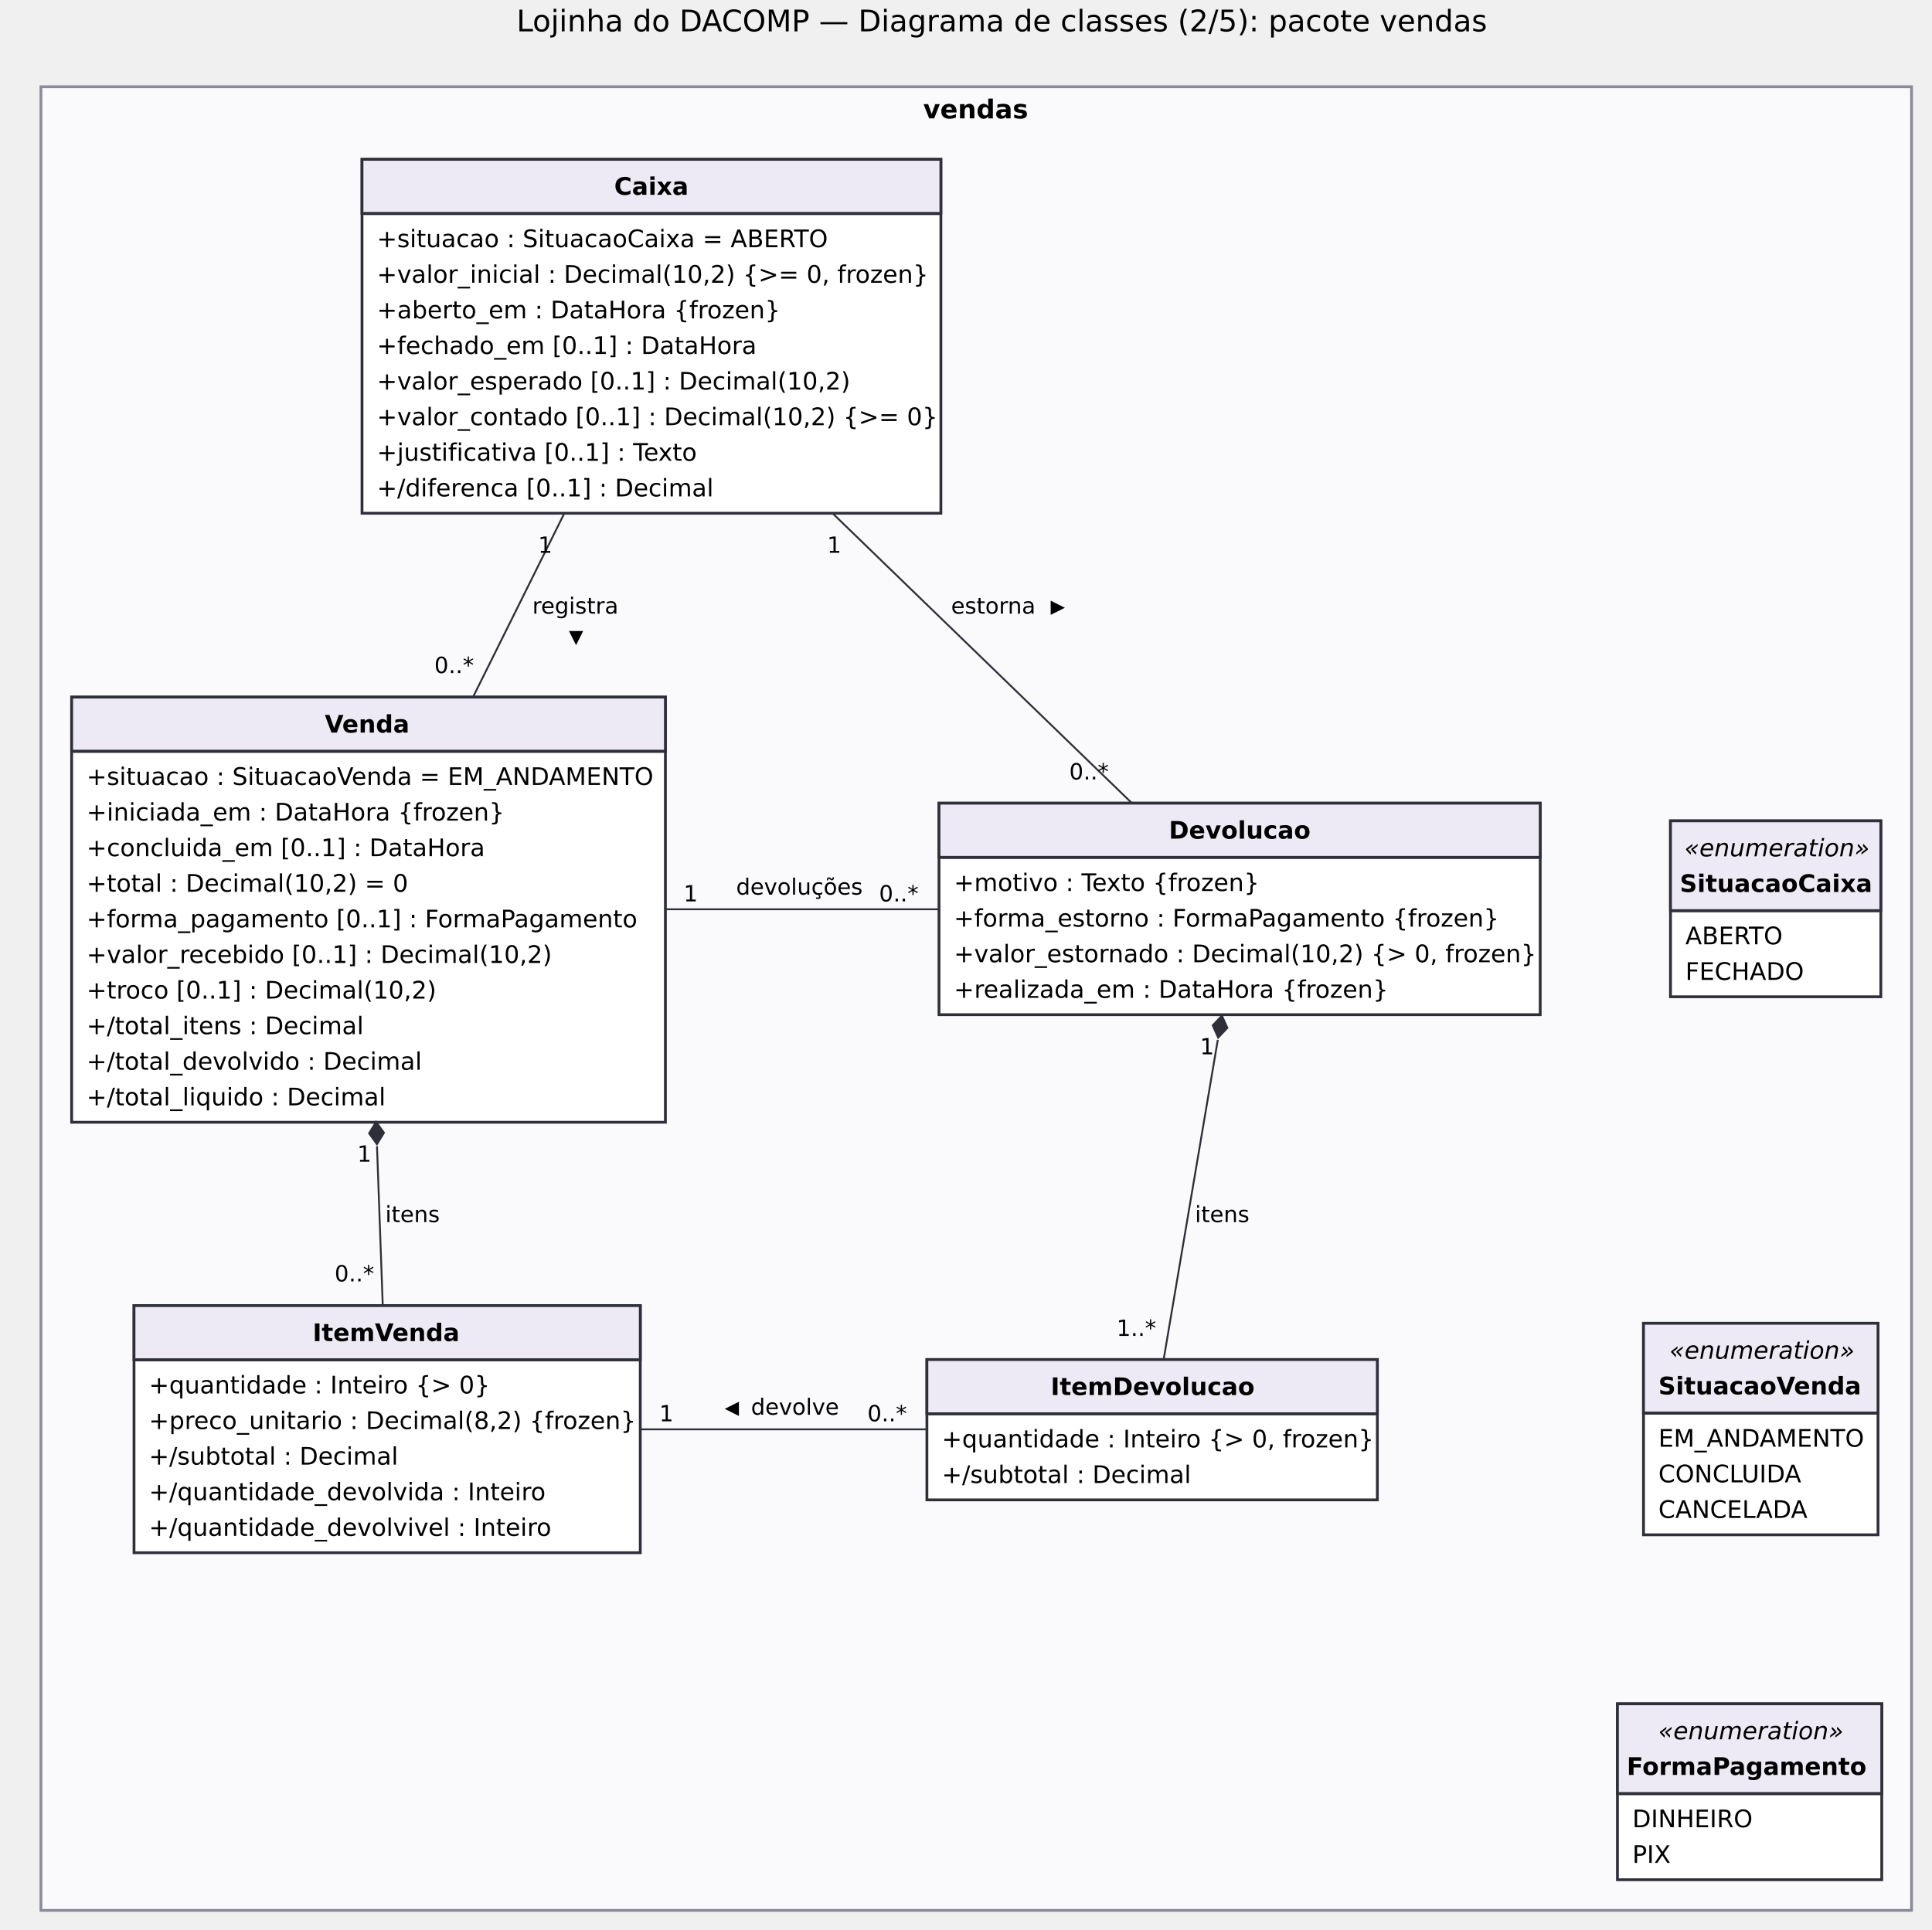
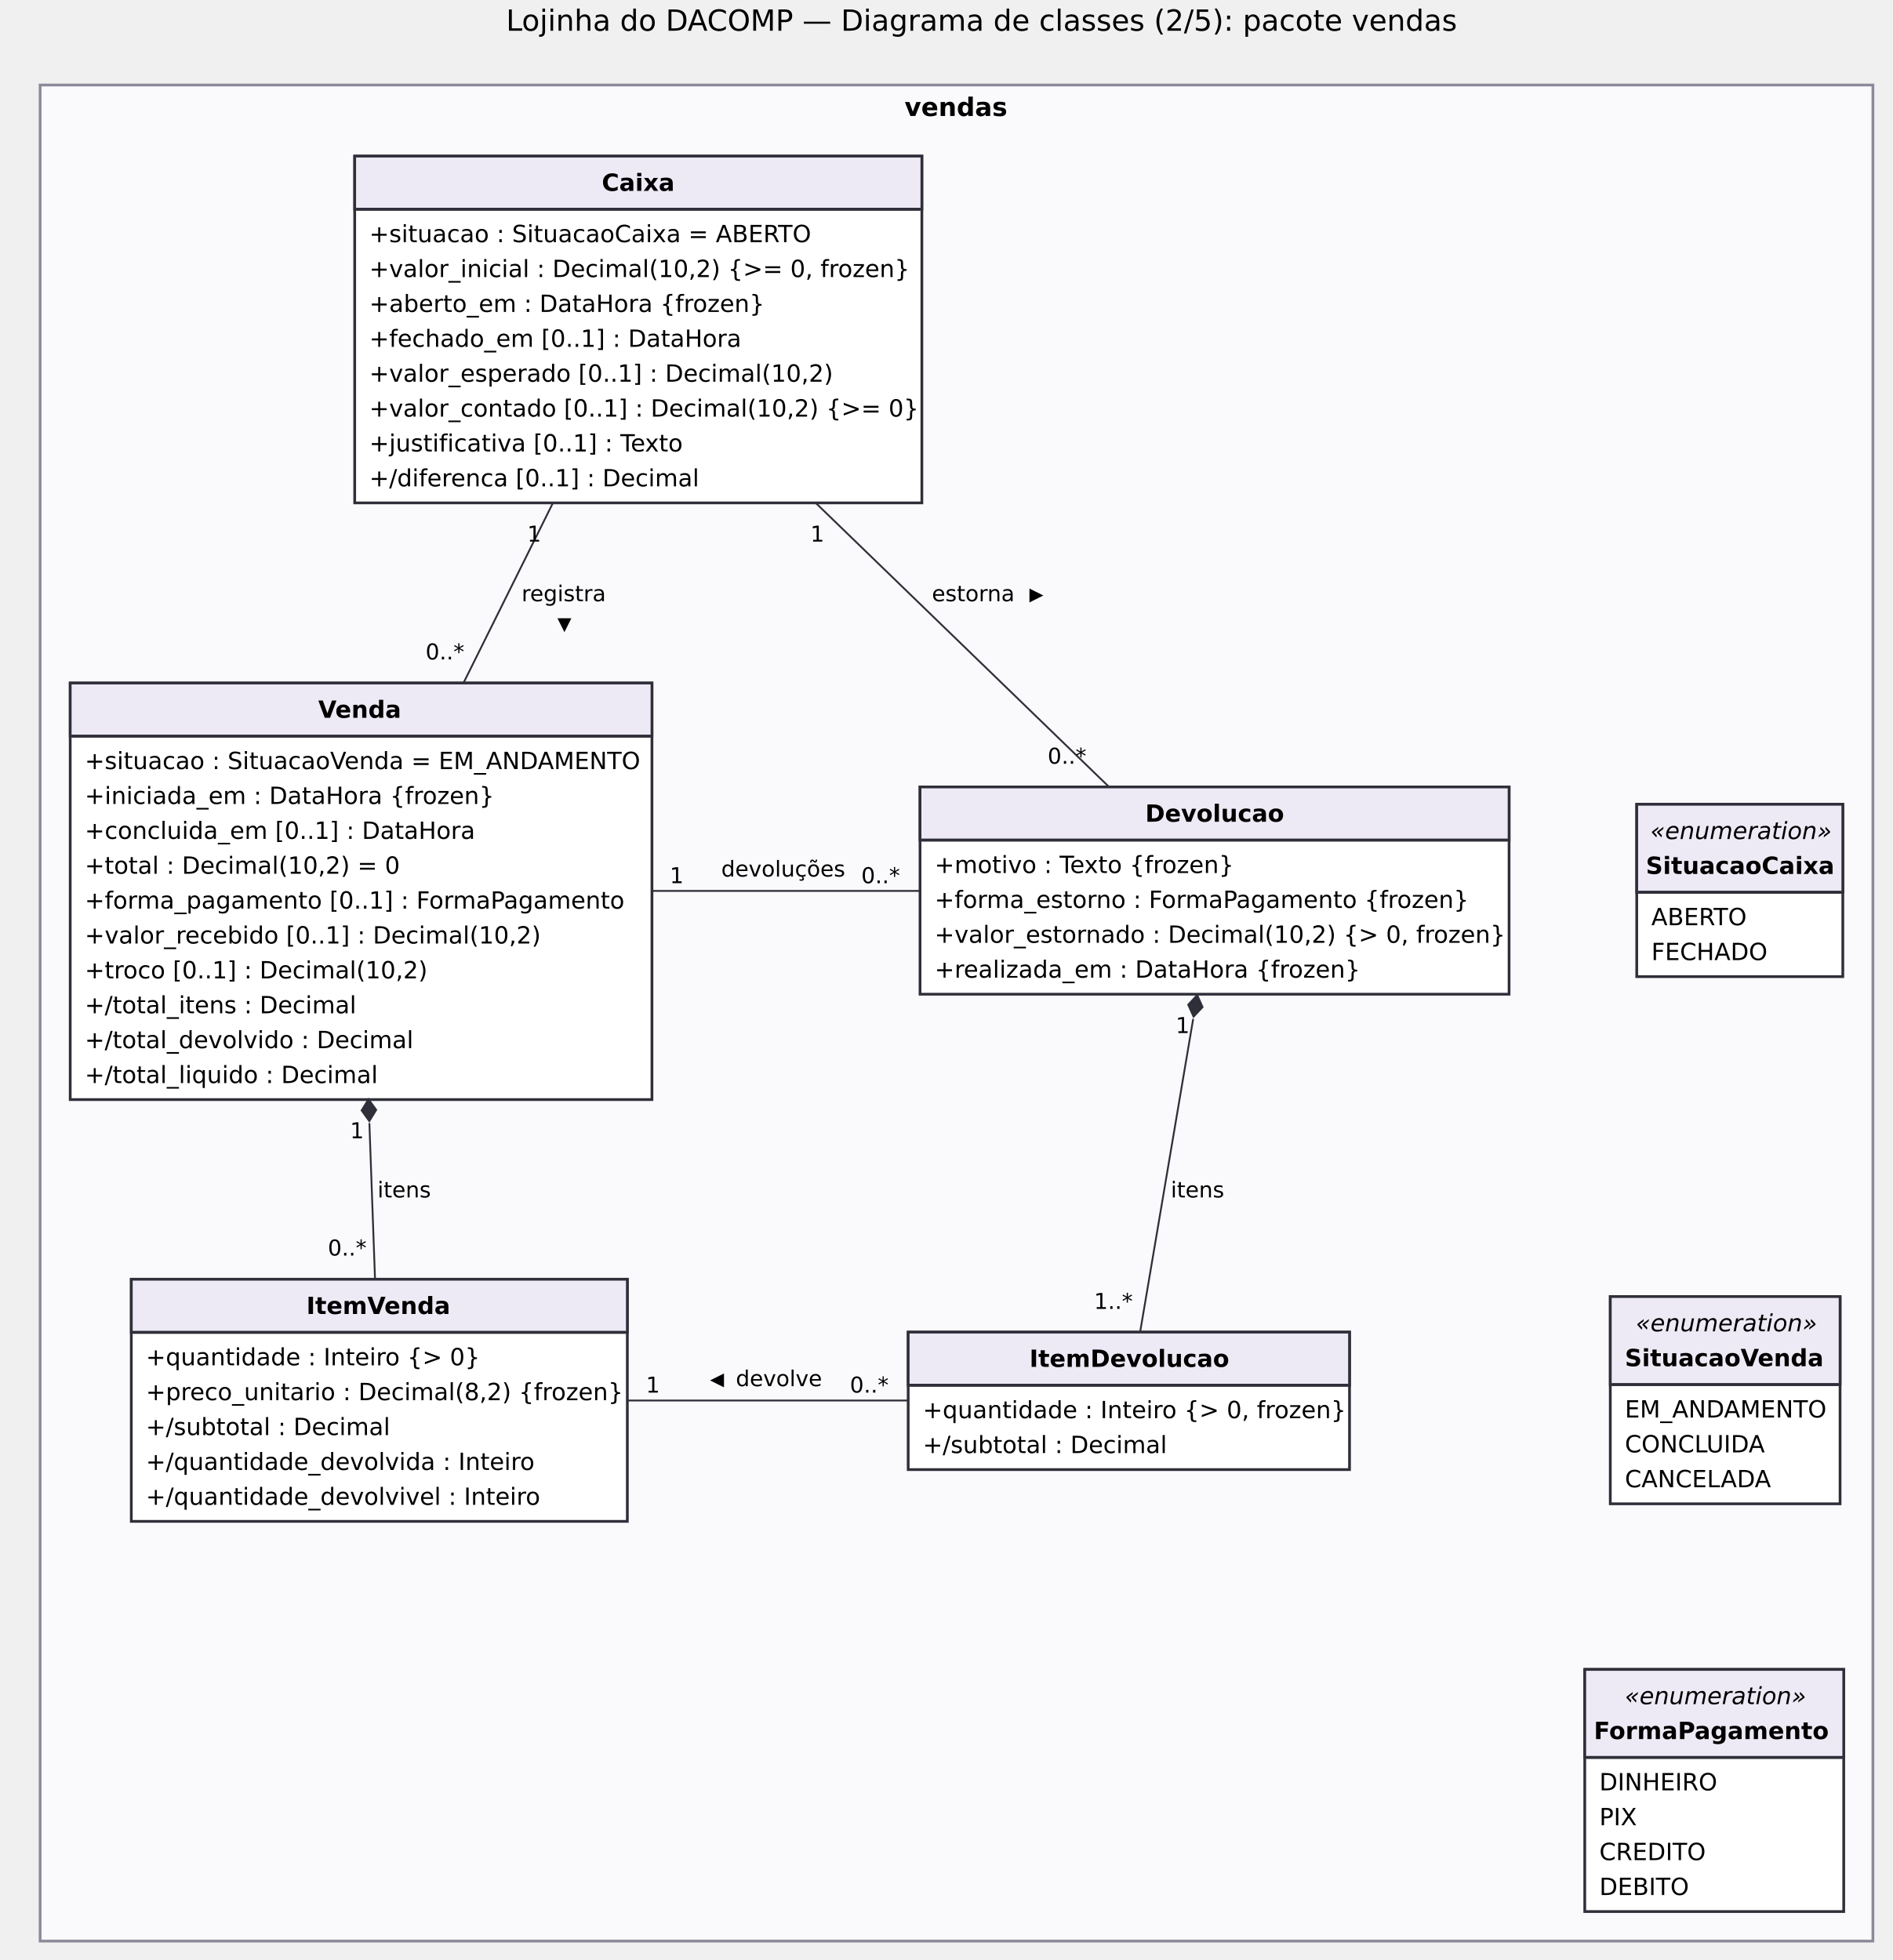
- <svg xmlns="http://www.w3.org/2000/svg" contentScriptType="application/ecmascript" contentStyleType="text/css" height="1037px" preserveAspectRatio="none" style="width:1038px;height:1037px;" version="1.1" viewBox="0 0 1038 1037" width="1038px" zoomAndPan="magnify">
+ <svg xmlns="http://www.w3.org/2000/svg" contentScriptType="application/ecmascript" contentStyleType="text/css" height="1075px" preserveAspectRatio="none" style="width:1038px;height:1075px;" version="1.1" viewBox="0 0 1038 1075" width="1038px" zoomAndPan="magnify">
  <defs />
  <g>
    <text fill="#000000" font-family="DejaVu Sans" font-size="16" lengthAdjust="spacingAndGlyphs" textLength="506" x="277.5" y="16.852">Lojinha do DACOMP — Diagrama de classes (2/5): pacote vendas</text>
-     <rect fill="#FAFAFC" height="980" style="stroke: #8A8A99; stroke-width: 1.5;" width="1005" x="22" y="46.625" />
+     <rect fill="#FAFAFC" height="1018" style="stroke: #8A8A99; stroke-width: 1.5;" width="1005" x="22" y="46.625" />
    <text fill="#000000" font-family="DejaVu Sans" font-size="14" font-weight="bold" lengthAdjust="spacingAndGlyphs" textLength="57" x="496" y="63.62">vendas</text>
    <rect fill="#FFFFFF" height="190.195" id="Caixa" style="stroke: #2F2F3A; stroke-width: 1.5;" width="311" x="194.5" y="85.625" />
    <rect fill="#EEEAF5" height="29.133" style="stroke: #2F2F3A; stroke-width: 1.5;" width="311" x="194.5" y="85.625" />
    <text fill="#000000" font-family="DejaVu Sans" font-size="13" font-weight="bold" lengthAdjust="spacingAndGlyphs" textLength="40" x="330" y="104.692">Caixa</text>
    <line style="stroke: #2F2F3A; stroke-width: 1.5;" x1="195.5" x2="504.5" y1="114.758" y2="114.758" />
    <text fill="#000000" font-family="DejaVu Sans" font-size="13" lengthAdjust="spacingAndGlyphs" textLength="238" x="202.5" y="132.825">+situacao : SituacaoCaixa = ABERTO</text>
    <text fill="#000000" font-family="DejaVu Sans" font-size="13" lengthAdjust="spacingAndGlyphs" textLength="288" x="202.5" y="151.958">+valor_inicial : Decimal(10,2) {&gt;= 0, frozen}</text>
    <text fill="#000000" font-family="DejaVu Sans" font-size="13" lengthAdjust="spacingAndGlyphs" textLength="215" x="202.5" y="171.09">+aberto_em : DataHora {frozen}</text>
    <text fill="#000000" font-family="DejaVu Sans" font-size="13" lengthAdjust="spacingAndGlyphs" textLength="202" x="202.5" y="190.223">+fechado_em [0..1] : DataHora</text>
    <text fill="#000000" font-family="DejaVu Sans" font-size="13" lengthAdjust="spacingAndGlyphs" textLength="249" x="202.5" y="209.356">+valor_esperado [0..1] : Decimal(10,2)</text>
    <text fill="#000000" font-family="DejaVu Sans" font-size="13" lengthAdjust="spacingAndGlyphs" textLength="295" x="202.5" y="228.489">+valor_contado [0..1] : Decimal(10,2) {&gt;= 0}</text>
    <text fill="#000000" font-family="DejaVu Sans" font-size="13" lengthAdjust="spacingAndGlyphs" textLength="167" x="202.5" y="247.622">+justificativa [0..1] : Texto</text>
    <text fill="#000000" font-family="DejaVu Sans" font-size="13" lengthAdjust="spacingAndGlyphs" textLength="176" x="202.5" y="266.754">+/diferenca [0..1] : Decimal</text>
    <rect fill="#FFFFFF" height="228.461" id="Venda" style="stroke: #2F2F3A; stroke-width: 1.5;" width="319" x="38.5" y="374.625" />
    <rect fill="#EEEAF5" height="29.133" style="stroke: #2F2F3A; stroke-width: 1.5;" width="319" x="38.5" y="374.625" />
    <text fill="#000000" font-family="DejaVu Sans" font-size="13" font-weight="bold" lengthAdjust="spacingAndGlyphs" textLength="47" x="174.5" y="393.692">Venda</text>
    <line style="stroke: #2F2F3A; stroke-width: 1.5;" x1="39.5" x2="356.5" y1="403.758" y2="403.758" />
    <text fill="#000000" font-family="DejaVu Sans" font-size="13" lengthAdjust="spacingAndGlyphs" textLength="303" x="46.5" y="421.825">+situacao : SituacaoVenda = EM_ANDAMENTO</text>
    <text fill="#000000" font-family="DejaVu Sans" font-size="13" lengthAdjust="spacingAndGlyphs" textLength="221" x="46.5" y="440.957">+iniciada_em : DataHora {frozen}</text>
    <text fill="#000000" font-family="DejaVu Sans" font-size="13" lengthAdjust="spacingAndGlyphs" textLength="211" x="46.5" y="460.09">+concluida_em [0..1] : DataHora</text>
    <text fill="#000000" font-family="DejaVu Sans" font-size="13" lengthAdjust="spacingAndGlyphs" textLength="169" x="46.5" y="479.223">+total : Decimal(10,2) = 0</text>
    <text fill="#000000" font-family="DejaVu Sans" font-size="13" lengthAdjust="spacingAndGlyphs" textLength="295" x="46.5" y="498.356">+forma_pagamento [0..1] : FormaPagamento</text>
    <text fill="#000000" font-family="DejaVu Sans" font-size="13" lengthAdjust="spacingAndGlyphs" textLength="244" x="46.5" y="517.489">+valor_recebido [0..1] : Decimal(10,2)</text>
    <text fill="#000000" font-family="DejaVu Sans" font-size="13" lengthAdjust="spacingAndGlyphs" textLength="184" x="46.5" y="536.622">+troco [0..1] : Decimal(10,2)</text>
    <text fill="#000000" font-family="DejaVu Sans" font-size="13" lengthAdjust="spacingAndGlyphs" textLength="146" x="46.5" y="555.754">+/total_itens : Decimal</text>
    <text fill="#000000" font-family="DejaVu Sans" font-size="13" lengthAdjust="spacingAndGlyphs" textLength="175" x="46.5" y="574.887">+/total_devolvido : Decimal</text>
    <text fill="#000000" font-family="DejaVu Sans" font-size="13" lengthAdjust="spacingAndGlyphs" textLength="156" x="46.5" y="594.02">+/total_liquido : Decimal</text>
    <rect fill="#FFFFFF" height="132.797" id="ItemVenda" style="stroke: #2F2F3A; stroke-width: 1.5;" width="272" x="72" y="701.625" />
    <rect fill="#EEEAF5" height="29.133" style="stroke: #2F2F3A; stroke-width: 1.5;" width="272" x="72" y="701.625" />
    <text fill="#000000" font-family="DejaVu Sans" font-size="13" font-weight="bold" lengthAdjust="spacingAndGlyphs" textLength="80" x="168" y="720.692">ItemVenda</text>
    <line style="stroke: #2F2F3A; stroke-width: 1.5;" x1="73" x2="343" y1="730.758" y2="730.758" />
    <text fill="#000000" font-family="DejaVu Sans" font-size="13" lengthAdjust="spacingAndGlyphs" textLength="178" x="80" y="748.825">+quantidade : Inteiro {&gt; 0}</text>
    <text fill="#000000" font-family="DejaVu Sans" font-size="13" lengthAdjust="spacingAndGlyphs" textLength="256" x="80" y="767.957">+preco_unitario : Decimal(8,2) {frozen}</text>
    <text fill="#000000" font-family="DejaVu Sans" font-size="13" lengthAdjust="spacingAndGlyphs" textLength="131" x="80" y="787.09">+/subtotal : Decimal</text>
    <text fill="#000000" font-family="DejaVu Sans" font-size="13" lengthAdjust="spacingAndGlyphs" textLength="206" x="80" y="806.223">+/quantidade_devolvida : Inteiro</text>
    <text fill="#000000" font-family="DejaVu Sans" font-size="13" lengthAdjust="spacingAndGlyphs" textLength="208" x="80" y="825.356">+/quantidade_devolvivel : Inteiro</text>
    <rect fill="#FFFFFF" height="113.664" id="Devolucao" style="stroke: #2F2F3A; stroke-width: 1.5;" width="323" x="504.5" y="431.625" />
    <rect fill="#EEEAF5" height="29.133" style="stroke: #2F2F3A; stroke-width: 1.5;" width="323" x="504.5" y="431.625" />
    <text fill="#000000" font-family="DejaVu Sans" font-size="13" font-weight="bold" lengthAdjust="spacingAndGlyphs" textLength="76" x="628" y="450.692">Devolucao</text>
    <line style="stroke: #2F2F3A; stroke-width: 1.5;" x1="505.5" x2="826.5" y1="460.758" y2="460.758" />
    <text fill="#000000" font-family="DejaVu Sans" font-size="13" lengthAdjust="spacingAndGlyphs" textLength="162" x="512.5" y="478.825">+motivo : Texto {frozen}</text>
    <text fill="#000000" font-family="DejaVu Sans" font-size="13" lengthAdjust="spacingAndGlyphs" textLength="292" x="512.5" y="497.957">+forma_estorno : FormaPagamento {frozen}</text>
    <text fill="#000000" font-family="DejaVu Sans" font-size="13" lengthAdjust="spacingAndGlyphs" textLength="307" x="512.5" y="517.09">+valor_estornado : Decimal(10,2) {&gt; 0, frozen}</text>
    <text fill="#000000" font-family="DejaVu Sans" font-size="13" lengthAdjust="spacingAndGlyphs" textLength="231" x="512.5" y="536.223">+realizada_em : DataHora {frozen}</text>
    <rect fill="#FFFFFF" height="75.398" id="ItemDevolucao" style="stroke: #2F2F3A; stroke-width: 1.5;" width="242" x="498" y="730.625" />
    <rect fill="#EEEAF5" height="29.133" style="stroke: #2F2F3A; stroke-width: 1.5;" width="242" x="498" y="730.625" />
    <text fill="#000000" font-family="DejaVu Sans" font-size="13" font-weight="bold" lengthAdjust="spacingAndGlyphs" textLength="109" x="564.5" y="749.692">ItemDevolucao</text>
    <line style="stroke: #2F2F3A; stroke-width: 1.5;" x1="499" x2="739" y1="759.758" y2="759.758" />
    <text fill="#000000" font-family="DejaVu Sans" font-size="13" lengthAdjust="spacingAndGlyphs" textLength="226" x="506" y="777.825">+quantidade : Inteiro {&gt; 0, frozen}</text>
    <text fill="#000000" font-family="DejaVu Sans" font-size="13" lengthAdjust="spacingAndGlyphs" textLength="131" x="506" y="796.957">+/subtotal : Decimal</text>
    <rect fill="#FFFFFF" height="94.531" id="SituacaoCaixa" style="stroke: #2F2F3A; stroke-width: 1.5;" width="113" x="897.5" y="441.125" />
    <rect fill="#EEEAF5" height="48.266" style="stroke: #2F2F3A; stroke-width: 1.5;" width="113" x="897.5" y="441.125" />
    <text fill="#000000" font-family="DejaVu Sans" font-size="13" font-style="italic" lengthAdjust="spacingAndGlyphs" textLength="98" x="905" y="460.192">«enumeration»</text>
    <text fill="#000000" font-family="DejaVu Sans" font-size="13" font-weight="bold" lengthAdjust="spacingAndGlyphs" textLength="103" x="902.5" y="479.325">SituacaoCaixa</text>
    <line style="stroke: #2F2F3A; stroke-width: 1.5;" x1="898.5" x2="1009.5" y1="489.391" y2="489.391" />
    <text fill="#000000" font-family="DejaVu Sans" font-size="13" lengthAdjust="spacingAndGlyphs" textLength="51" x="905.5" y="507.457">ABERTO</text>
    <text fill="#000000" font-family="DejaVu Sans" font-size="13" lengthAdjust="spacingAndGlyphs" textLength="63" x="905.5" y="526.59">FECHADO</text>
    <rect fill="#FFFFFF" height="113.664" id="SituacaoVenda" style="stroke: #2F2F3A; stroke-width: 1.5;" width="126" x="883" y="711.125" />
    <rect fill="#EEEAF5" height="48.266" style="stroke: #2F2F3A; stroke-width: 1.5;" width="126" x="883" y="711.125" />
    <text fill="#000000" font-family="DejaVu Sans" font-size="13" font-style="italic" lengthAdjust="spacingAndGlyphs" textLength="98" x="897" y="730.192">«enumeration»</text>
    <text fill="#000000" font-family="DejaVu Sans" font-size="13" font-weight="bold" lengthAdjust="spacingAndGlyphs" textLength="110" x="891" y="749.325">SituacaoVenda</text>
    <line style="stroke: #2F2F3A; stroke-width: 1.5;" x1="884" x2="1008" y1="759.391" y2="759.391" />
    <text fill="#000000" font-family="DejaVu Sans" font-size="13" lengthAdjust="spacingAndGlyphs" textLength="110" x="891" y="777.457">EM_ANDAMENTO</text>
    <text fill="#000000" font-family="DejaVu Sans" font-size="13" lengthAdjust="spacingAndGlyphs" textLength="77" x="891" y="796.59">CONCLUIDA</text>
    <text fill="#000000" font-family="DejaVu Sans" font-size="13" lengthAdjust="spacingAndGlyphs" textLength="80" x="891" y="815.723">CANCELADA</text>
-     <rect fill="#FFFFFF" height="94.531" id="FormaPagamento" style="stroke: #2F2F3A; stroke-width: 1.5;" width="142" x="869" y="915.625" />
+     <rect fill="#FFFFFF" height="132.797" id="FormaPagamento" style="stroke: #2F2F3A; stroke-width: 1.5;" width="142" x="869" y="915.625" />
    <rect fill="#EEEAF5" height="48.266" style="stroke: #2F2F3A; stroke-width: 1.5;" width="142" x="869" y="915.625" />
    <text fill="#000000" font-family="DejaVu Sans" font-size="13" font-style="italic" lengthAdjust="spacingAndGlyphs" textLength="98" x="891" y="934.692">«enumeration»</text>
    <text fill="#000000" font-family="DejaVu Sans" font-size="13" font-weight="bold" lengthAdjust="spacingAndGlyphs" textLength="132" x="874" y="953.825">FormaPagamento</text>
    <line style="stroke: #2F2F3A; stroke-width: 1.5;" x1="870" x2="1010" y1="963.891" y2="963.891" />
    <text fill="#000000" font-family="DejaVu Sans" font-size="13" lengthAdjust="spacingAndGlyphs" textLength="62" x="877" y="981.957">DINHEIRO</text>
    <text fill="#000000" font-family="DejaVu Sans" font-size="13" lengthAdjust="spacingAndGlyphs" textLength="19" x="877" y="1001.09">PIX</text>
+     <text fill="#000000" font-family="DejaVu Sans" font-size="13" lengthAdjust="spacingAndGlyphs" textLength="55" x="877" y="1020.223">CREDITO</text>
+     <text fill="#000000" font-family="DejaVu Sans" font-size="13" lengthAdjust="spacingAndGlyphs" textLength="47" x="877" y="1039.356">DEBITO</text>
    <path d="M303.15,275.935 C287.67,307.105 270.29,342.105 254.18,374.535 " fill="none" id="Caixa-Venda" style="stroke: #2F2F3A; stroke-width: 1.0;" />
    <text fill="#000000" font-family="DejaVu Sans" font-size="12" lengthAdjust="spacingAndGlyphs" textLength="49" x="286" y="329.764">registra</text>
    <polygon fill="#000000" points="306.5,339.594,309.5,345.594,312.5,339.594,306.5,339.594" style="stroke: #000000; stroke-width: 1.0;" />
    <text fill="#000000" font-family="DejaVu Sans" font-size="12" lengthAdjust="spacingAndGlyphs" textLength="8" x="289.104" y="297.051">1</text>
    <text fill="#000000" font-family="DejaVu Sans" font-size="12" lengthAdjust="spacingAndGlyphs" textLength="22" x="233.351" y="361.69">0..*</text>
    <path d="M357.75,488.625 C405.02,488.625 456.79,488.625 504.19,488.625 " fill="none" id="Venda-Devolucao" style="stroke: #2F2F3A; stroke-width: 1.0;" />
    <text fill="#000000" font-family="DejaVu Sans" font-size="12" lengthAdjust="spacingAndGlyphs" textLength="71" x="395.5" y="480.764">devoluções</text>
    <text fill="#000000" font-family="DejaVu Sans" font-size="12" lengthAdjust="spacingAndGlyphs" textLength="8" x="367.26" y="484.39">1</text>
    <text fill="#000000" font-family="DejaVu Sans" font-size="12" lengthAdjust="spacingAndGlyphs" textLength="22" x="472.269" y="484.408">0..*</text>
    <path d="M202.55,615.965 C203.62,645.545 204.71,675.895 205.64,701.555 " fill="none" id="Venda&lt;-ItemVenda" style="stroke: #2F2F3A; stroke-width: 1.0;" />
    <polygon fill="#2F2F3A" points="202.08,602.895,198.3,609.036,202.515,614.887,206.295,608.746,202.08,602.895" style="stroke: #2F2F3A; stroke-width: 1.0;" />
    <text fill="#000000" font-family="DejaVu Sans" font-size="12" lengthAdjust="spacingAndGlyphs" textLength="31" x="207" y="656.764">itens</text>
    <text fill="#000000" font-family="DejaVu Sans" font-size="12" lengthAdjust="spacingAndGlyphs" textLength="8" x="191.951" y="624.299">1</text>
    <text fill="#000000" font-family="DejaVu Sans" font-size="12" lengthAdjust="spacingAndGlyphs" textLength="22" x="179.768" y="688.616">0..*</text>
    <path d="M654.28,558.825 C645.06,613.255 632.58,686.935 625.2,730.505 " fill="none" id="Devolucao&lt;-ItemDevolucao" style="stroke: #2F2F3A; stroke-width: 1.0;" />
    <polygon fill="#2F2F3A" points="656.49,545.785,651.544,551.032,654.485,557.616,659.431,552.369,656.49,545.785" style="stroke: #2F2F3A; stroke-width: 1.0;" />
    <text fill="#000000" font-family="DejaVu Sans" font-size="12" lengthAdjust="spacingAndGlyphs" textLength="31" x="642" y="656.764">itens</text>
    <text fill="#000000" font-family="DejaVu Sans" font-size="12" lengthAdjust="spacingAndGlyphs" textLength="8" x="644.697" y="566.591">1</text>
    <text fill="#000000" font-family="DejaVu Sans" font-size="12" lengthAdjust="spacingAndGlyphs" textLength="22" x="599.904" y="717.906">1..*</text>
    <path d="M344,768.125 C393.67,768.125 449.48,768.125 497.78,768.125 " fill="none" id="ItemVenda-ItemDevolucao" style="stroke: #2F2F3A; stroke-width: 1.0;" />
    <polygon fill="#000000" points="396.5,754.109,390.5,757.109,396.5,760.109,396.5,754.109" style="stroke: #000000; stroke-width: 1.0;" />
    <text fill="#000000" font-family="DejaVu Sans" font-size="12" lengthAdjust="spacingAndGlyphs" textLength="47" x="403.5" y="760.264">devolve</text>
    <text fill="#000000" font-family="DejaVu Sans" font-size="12" lengthAdjust="spacingAndGlyphs" textLength="8" x="354.209" y="763.806">1</text>
    <text fill="#000000" font-family="DejaVu Sans" font-size="12" lengthAdjust="spacingAndGlyphs" textLength="22" x="466.02" y="763.789">0..*</text>
    <path d="M447.39,275.935 C499.98,326.855 563.13,388.005 608,431.465 " fill="none" id="Caixa-Devolucao" style="stroke: #2F2F3A; stroke-width: 1.0;" />
    <text fill="#000000" font-family="DejaVu Sans" font-size="12" lengthAdjust="spacingAndGlyphs" textLength="49" x="511" y="329.764">estorna</text>
    <polygon fill="#000000" points="565,323.609,571,326.609,565,329.609,565,323.609" style="stroke: #000000; stroke-width: 1.0;" />
    <text fill="#000000" font-family="DejaVu Sans" font-size="12" lengthAdjust="spacingAndGlyphs" textLength="8" x="444.387" y="297.051">1</text>
    <text fill="#000000" font-family="DejaVu Sans" font-size="12" lengthAdjust="spacingAndGlyphs" textLength="22" x="574.459" y="418.868">0..*</text>
  </g>
</svg>
